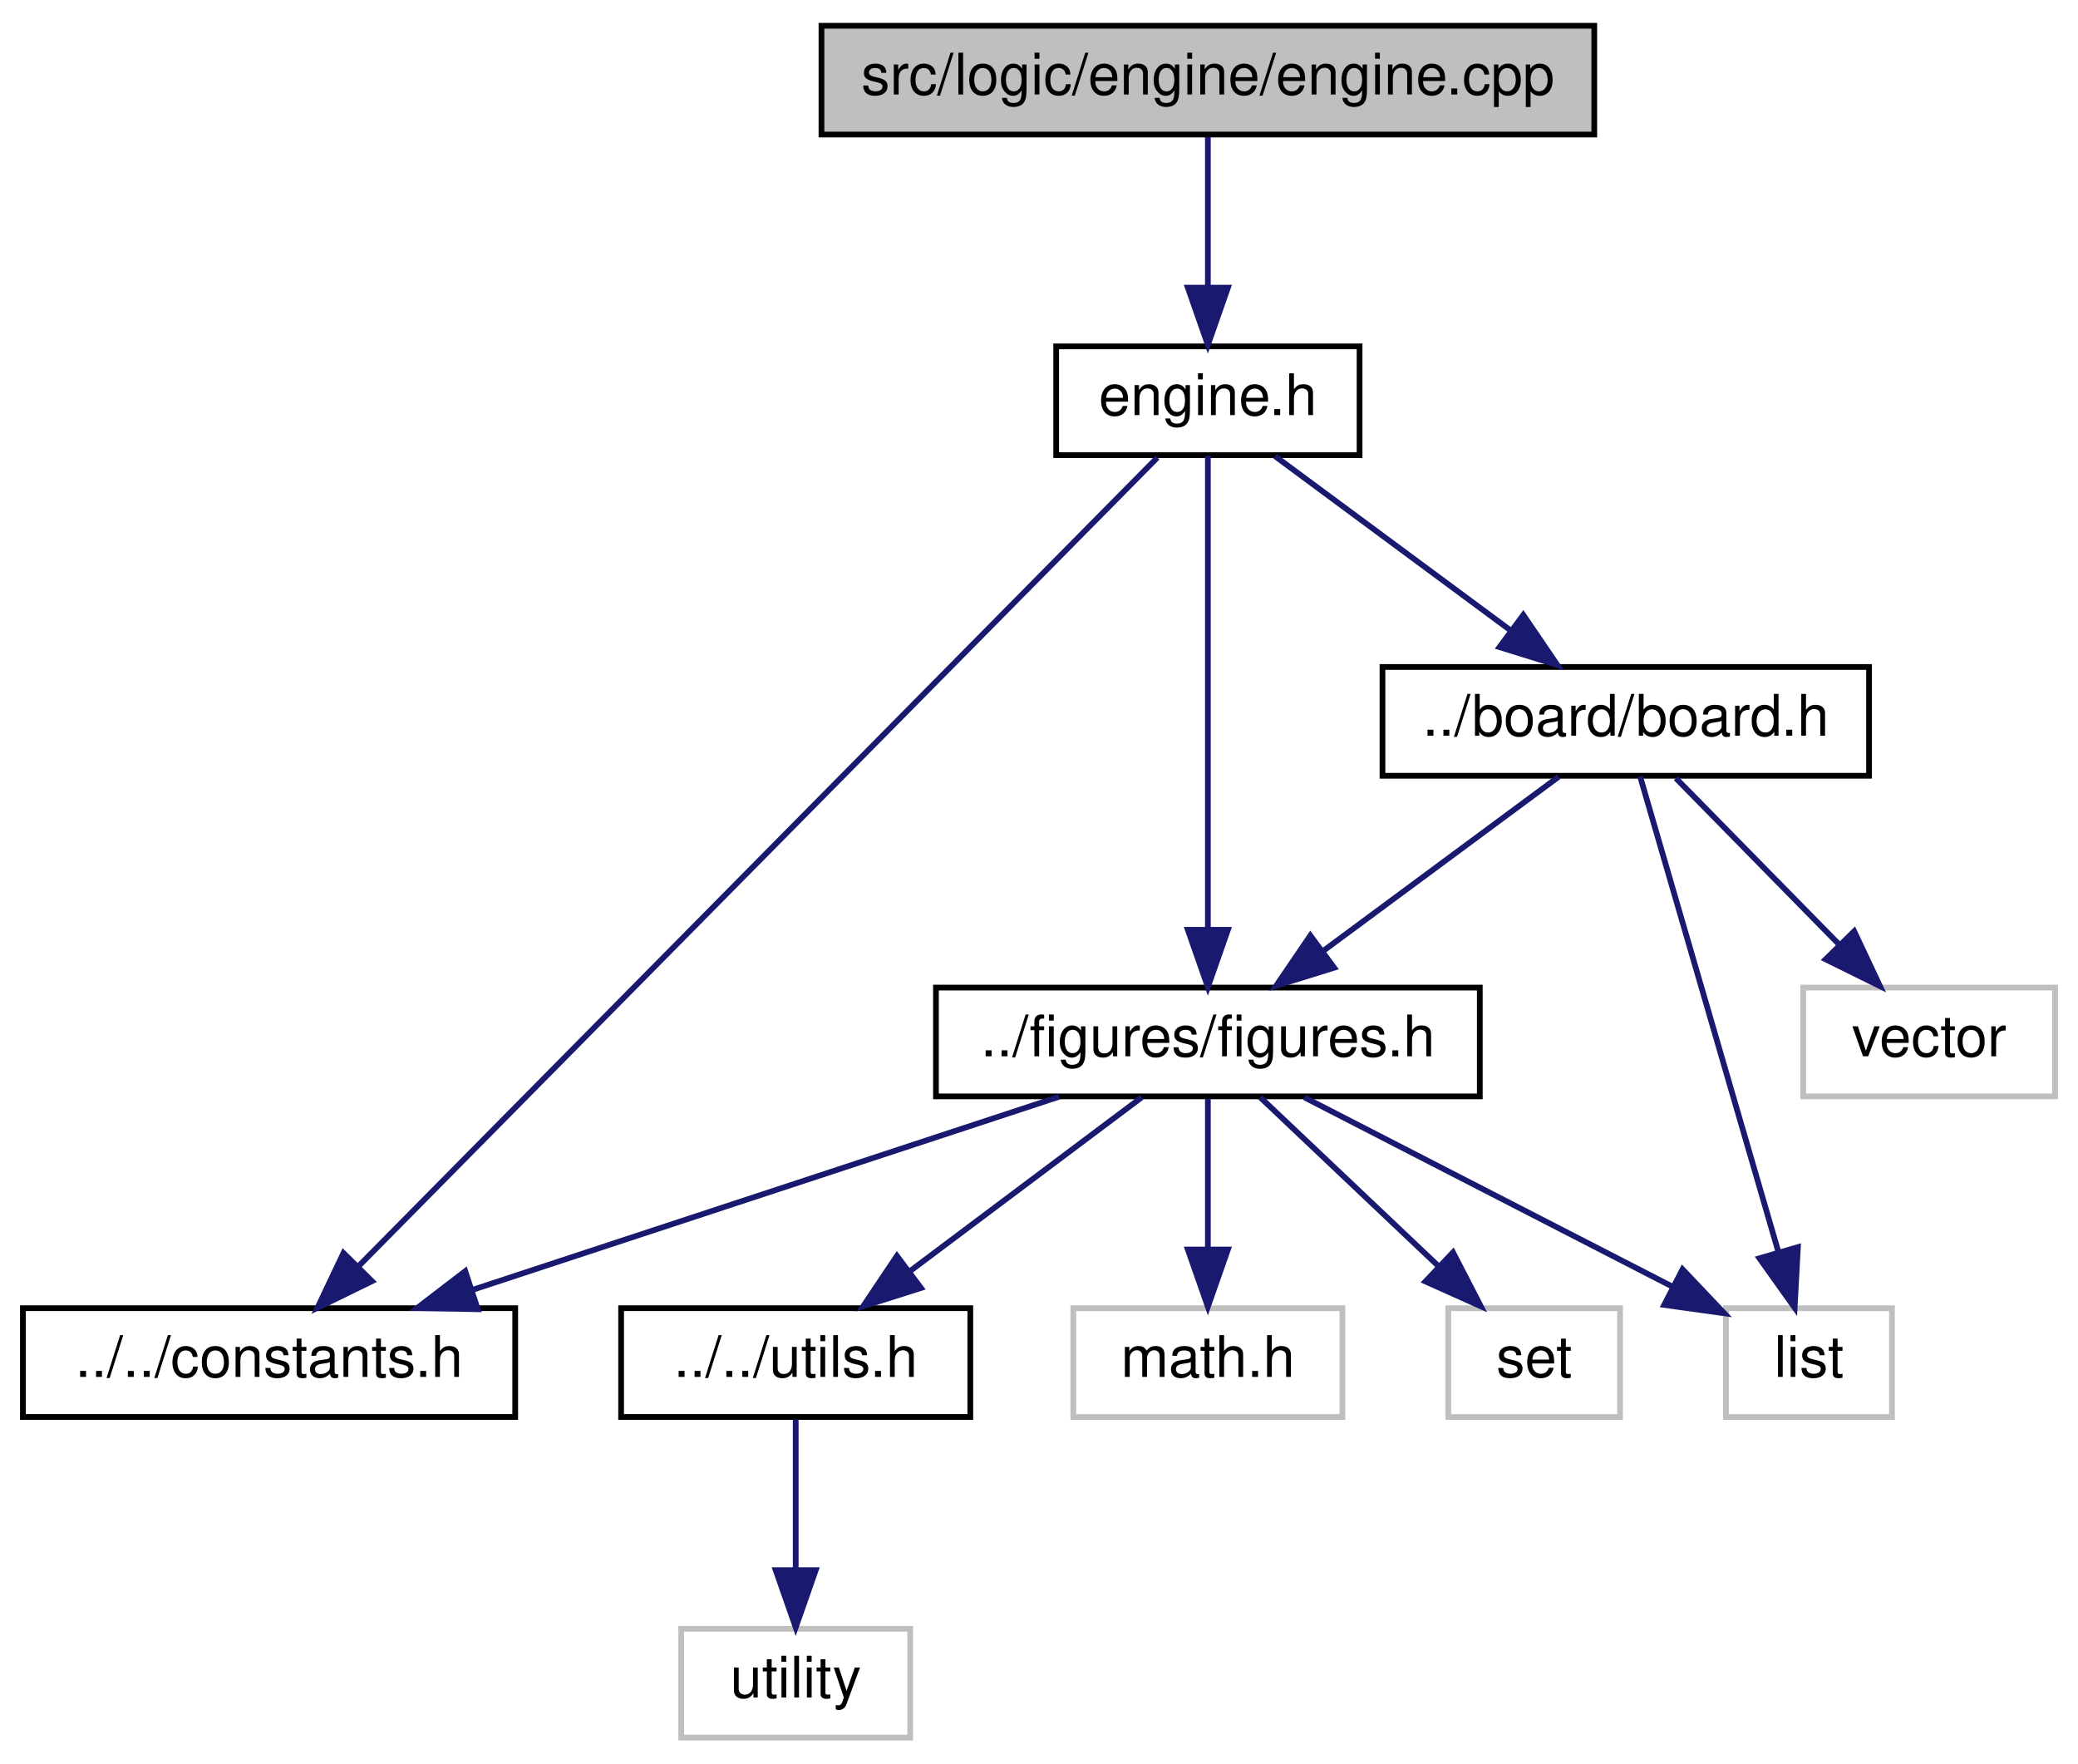
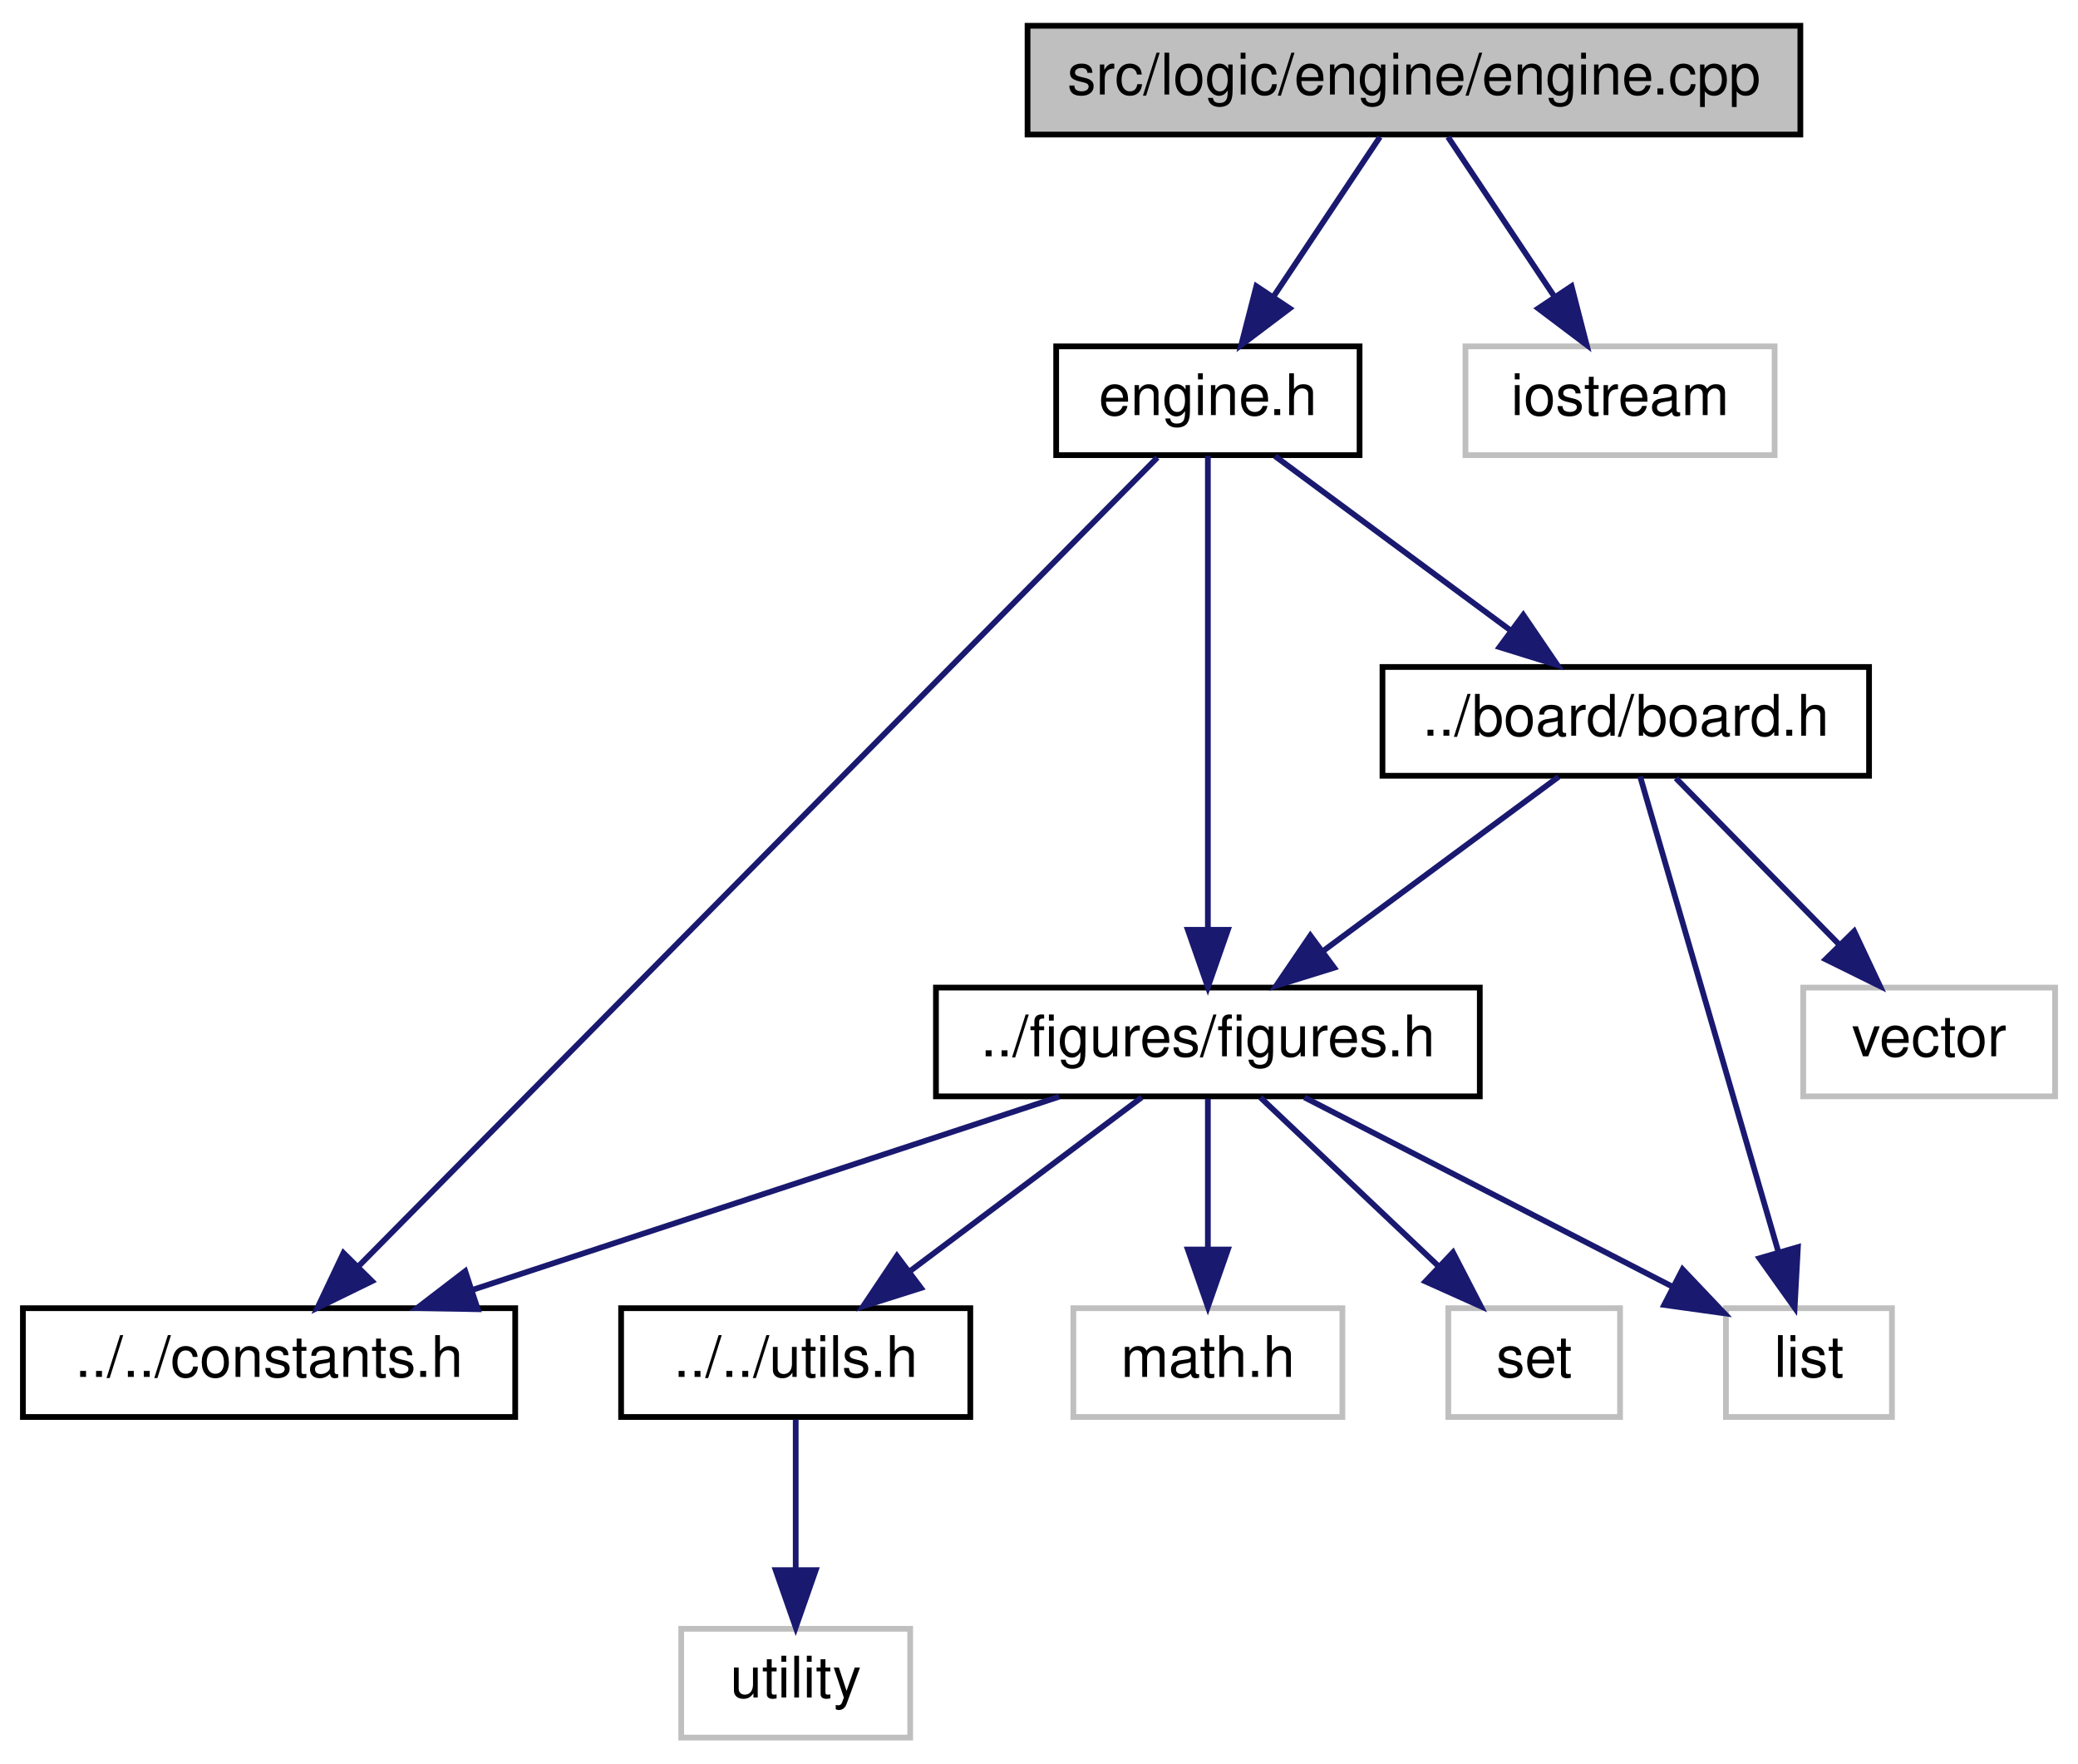
<svg xmlns="http://www.w3.org/2000/svg" xmlns:xlink="http://www.w3.org/1999/xlink" width="363pt" height="308pt" viewBox="0.00 0.00 363.00 308.00">
  <g id="graph0" class="graph" transform="scale(1 1) rotate(0) translate(4 304)">
    <g id="node1" class="node">
      <g id="a_node1">
        <a xlink:title=" ">
-           <polygon fill="#bfbfbf" stroke="black" points="139.5,-280.5 139.5,-299.5 274.5,-299.5 274.5,-280.5 139.5,-280.5" />
-           <text text-anchor="middle" x="207" y="-287.5" font-family="Helvetica,sans-Serif" font-size="10.00">src/logic/engine/engine.cpp</text>
+           <polygon fill="#bfbfbf" stroke="black" points="175.5,-280.5 175.5,-299.5 310.5,-299.5 310.5,-280.5 175.5,-280.5" />
+           <text text-anchor="middle" x="243" y="-287.5" font-family="Helvetica,sans-Serif" font-size="10.00">src/logic/engine/engine.cpp</text>
        </a>
      </g>
    </g>
    <g id="node2" class="node">
      <g id="a_node2">
        <a xlink:href="engine_8h.html" target="_top" xlink:title=" ">
          <polygon fill="none" stroke="black" points="180.5,-224.5 180.5,-243.5 233.5,-243.5 233.5,-224.5 180.5,-224.5" />
          <text text-anchor="middle" x="207" y="-231.5" font-family="Helvetica,sans-Serif" font-size="10.00">engine.h</text>
        </a>
      </g>
    </g>
    <g id="edge1" class="edge">
-       <path fill="none" stroke="midnightblue" d="M207,-280.08C207,-273.01 207,-262.86 207,-253.99" />
-       <polygon fill="midnightblue" stroke="midnightblue" points="210.5,-253.75 207,-243.75 203.5,-253.75 210.5,-253.75" />
+       <path fill="none" stroke="midnightblue" d="M237.06,-280.08C232.02,-272.53 224.66,-261.49 218.49,-252.23" />
+       <polygon fill="midnightblue" stroke="midnightblue" points="221.29,-250.13 212.83,-243.75 215.47,-254.01 221.29,-250.13" />
+     </g>
+     <g id="node12" class="node">
+       <g id="a_node12">
+         <a xlink:title=" ">
+           <polygon fill="none" stroke="#bfbfbf" points="252,-224.5 252,-243.5 306,-243.5 306,-224.5 252,-224.5" />
+           <text text-anchor="middle" x="279" y="-231.5" font-family="Helvetica,sans-Serif" font-size="10.00">iostream</text>
+         </a>
+       </g>
+     </g>
+     <g id="edge14" class="edge">
+       <path fill="none" stroke="midnightblue" d="M248.94,-280.08C253.98,-272.53 261.34,-261.49 267.51,-252.23" />
+       <polygon fill="midnightblue" stroke="midnightblue" points="270.53,-254.01 273.17,-243.75 264.71,-250.13 270.53,-254.01" />
    </g>
    <g id="node3" class="node">
      <g id="a_node3">
        <a xlink:href="constants_8h.html" target="_top" xlink:title=" ">
          <polygon fill="none" stroke="black" points="0,-56.5 0,-75.5 86,-75.5 86,-56.5 0,-56.5" />
          <text text-anchor="middle" x="43" y="-63.5" font-family="Helvetica,sans-Serif" font-size="10.00">../../constants.h</text>
        </a>
      </g>
    </g>
    <g id="edge2" class="edge">
      <path fill="none" stroke="midnightblue" d="M198.18,-224.08C171.7,-197.27 92.59,-117.19 58.69,-82.89" />
      <polygon fill="midnightblue" stroke="midnightblue" points="60.98,-80.22 51.46,-75.57 56,-85.14 60.98,-80.22" />
    </g>
    <g id="node4" class="node">
      <g id="a_node4">
        <a xlink:href="board_8h.html" target="_top" xlink:title=" ">
          <polygon fill="none" stroke="black" points="237.5,-168.5 237.5,-187.5 322.5,-187.5 322.5,-168.5 237.5,-168.5" />
          <text text-anchor="middle" x="280" y="-175.5" font-family="Helvetica,sans-Serif" font-size="10.00">../board/board.h</text>
        </a>
      </g>
    </g>
    <g id="edge3" class="edge">
      <path fill="none" stroke="midnightblue" d="M218.73,-224.32C229.84,-216.11 246.74,-203.6 259.98,-193.81" />
      <polygon fill="midnightblue" stroke="midnightblue" points="262.1,-196.59 268.06,-187.83 257.94,-190.97 262.1,-196.59" />
    </g>
    <g id="node5" class="node">
      <g id="a_node5">
        <a xlink:href="figures_8h.html" target="_top" xlink:title=" ">
          <polygon fill="none" stroke="black" points="159.5,-112.5 159.5,-131.5 254.5,-131.5 254.5,-112.5 159.5,-112.5" />
          <text text-anchor="middle" x="207" y="-119.5" font-family="Helvetica,sans-Serif" font-size="10.00">../figures/figures.h</text>
        </a>
      </g>
    </g>
    <g id="edge13" class="edge">
      <path fill="none" stroke="midnightblue" d="M207,-224.37C207,-206.62 207,-165.67 207,-141.6" />
      <polygon fill="midnightblue" stroke="midnightblue" points="210.5,-141.59 207,-131.59 203.5,-141.59 210.5,-141.59" />
    </g>
    <g id="edge4" class="edge">
      <path fill="none" stroke="midnightblue" d="M268.27,-168.32C257.16,-160.11 240.26,-147.6 227.02,-137.81" />
      <polygon fill="midnightblue" stroke="midnightblue" points="229.06,-134.97 218.94,-131.83 224.9,-140.59 229.06,-134.97" />
    </g>
    <g id="node9" class="node">
      <g id="a_node9">
        <a xlink:title=" ">
          <polygon fill="none" stroke="#bfbfbf" points="297.5,-56.5 297.5,-75.5 326.5,-75.5 326.5,-56.5 297.5,-56.5" />
          <text text-anchor="middle" x="312" y="-63.5" font-family="Helvetica,sans-Serif" font-size="10.00">list</text>
        </a>
      </g>
    </g>
    <g id="edge11" class="edge">
      <path fill="none" stroke="midnightblue" d="M282.51,-168.37C287.7,-150.54 299.7,-109.3 306.68,-85.27" />
      <polygon fill="midnightblue" stroke="midnightblue" points="310.07,-86.17 309.5,-75.59 303.35,-84.22 310.07,-86.17" />
    </g>
    <g id="node11" class="node">
      <g id="a_node11">
        <a xlink:title=" ">
          <polygon fill="none" stroke="#bfbfbf" points="311,-112.5 311,-131.5 355,-131.5 355,-112.5 311,-112.5" />
          <text text-anchor="middle" x="333" y="-119.5" font-family="Helvetica,sans-Serif" font-size="10.00">vector</text>
        </a>
      </g>
    </g>
    <g id="edge12" class="edge">
      <path fill="none" stroke="midnightblue" d="M288.75,-168.08C296.47,-160.22 307.9,-148.57 317.22,-139.08" />
      <polygon fill="midnightblue" stroke="midnightblue" points="319.9,-141.34 324.41,-131.75 314.91,-136.44 319.9,-141.34" />
    </g>
    <g id="edge5" class="edge">
      <path fill="none" stroke="midnightblue" d="M181.01,-112.44C153.3,-103.32 109.25,-88.81 78.38,-78.65" />
      <polygon fill="midnightblue" stroke="midnightblue" points="79.46,-75.32 68.86,-75.52 77.27,-81.97 79.46,-75.32" />
    </g>
    <g id="node6" class="node">
      <g id="a_node6">
        <a xlink:href="utils_8h.html" target="_top" xlink:title=" ">
          <polygon fill="none" stroke="black" points="104.5,-56.5 104.5,-75.5 165.5,-75.5 165.5,-56.5 104.5,-56.5" />
          <text text-anchor="middle" x="135" y="-63.5" font-family="Helvetica,sans-Serif" font-size="10.00">../../utils.h</text>
        </a>
      </g>
    </g>
    <g id="edge6" class="edge">
      <path fill="none" stroke="midnightblue" d="M195.43,-112.32C184.58,-104.18 168.12,-91.84 155.12,-82.09" />
      <polygon fill="midnightblue" stroke="midnightblue" points="156.88,-79.03 146.78,-75.83 152.68,-84.63 156.88,-79.03" />
    </g>
    <g id="node8" class="node">
      <g id="a_node8">
        <a xlink:title=" ">
          <polygon fill="none" stroke="#bfbfbf" points="183.5,-56.5 183.5,-75.5 230.5,-75.5 230.5,-56.5 183.5,-56.5" />
          <text text-anchor="middle" x="207" y="-63.5" font-family="Helvetica,sans-Serif" font-size="10.00">math.h</text>
        </a>
      </g>
    </g>
    <g id="edge8" class="edge">
      <path fill="none" stroke="midnightblue" d="M207,-112.08C207,-105.01 207,-94.86 207,-85.99" />
      <polygon fill="midnightblue" stroke="midnightblue" points="210.5,-85.75 207,-75.75 203.5,-85.75 210.5,-85.75" />
    </g>
    <g id="edge9" class="edge">
      <path fill="none" stroke="midnightblue" d="M223.87,-112.32C241.31,-103.36 268.67,-89.28 288.28,-79.2" />
      <polygon fill="midnightblue" stroke="midnightblue" points="289.92,-82.29 297.21,-74.61 286.71,-76.07 289.92,-82.29" />
    </g>
    <g id="node10" class="node">
      <g id="a_node10">
        <a xlink:title=" ">
          <polygon fill="none" stroke="#bfbfbf" points="249,-56.5 249,-75.5 279,-75.5 279,-56.5 249,-56.5" />
          <text text-anchor="middle" x="264" y="-63.5" font-family="Helvetica,sans-Serif" font-size="10.00">set</text>
        </a>
      </g>
    </g>
    <g id="edge10" class="edge">
      <path fill="none" stroke="midnightblue" d="M216.16,-112.32C224.5,-104.42 237.03,-92.55 247.18,-82.94" />
      <polygon fill="midnightblue" stroke="midnightblue" points="249.82,-85.25 254.68,-75.83 245.01,-80.17 249.82,-85.25" />
    </g>
    <g id="node7" class="node">
      <g id="a_node7">
        <a xlink:title=" ">
          <polygon fill="none" stroke="#bfbfbf" points="115,-0.5 115,-19.5 155,-19.5 155,-0.5 115,-0.5" />
          <text text-anchor="middle" x="135" y="-7.5" font-family="Helvetica,sans-Serif" font-size="10.00">utility</text>
        </a>
      </g>
    </g>
    <g id="edge7" class="edge">
      <path fill="none" stroke="midnightblue" d="M135,-56.08C135,-49.01 135,-38.86 135,-29.99" />
      <polygon fill="midnightblue" stroke="midnightblue" points="138.5,-29.75 135,-19.75 131.5,-29.75 138.5,-29.75" />
    </g>
  </g>
</svg>
